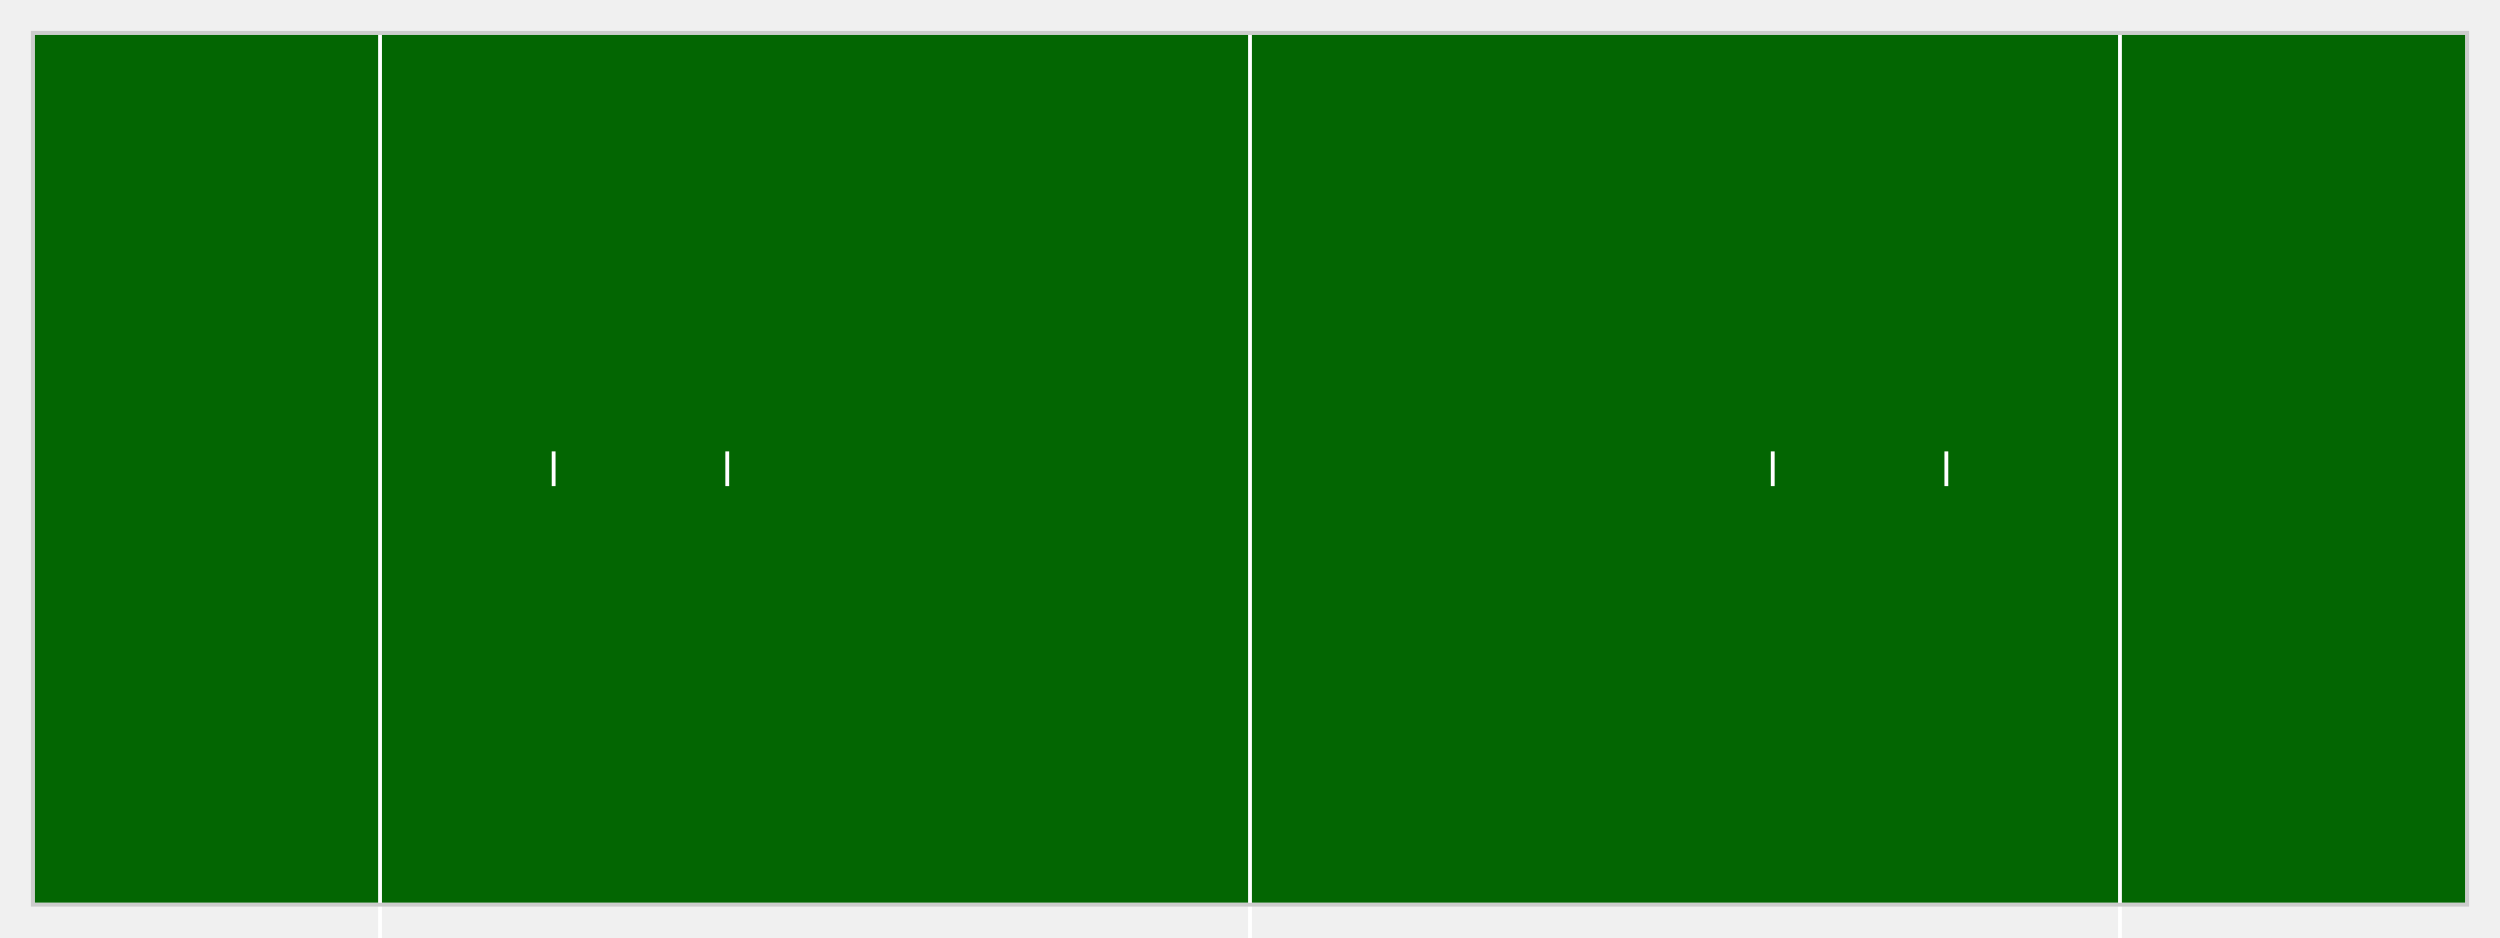
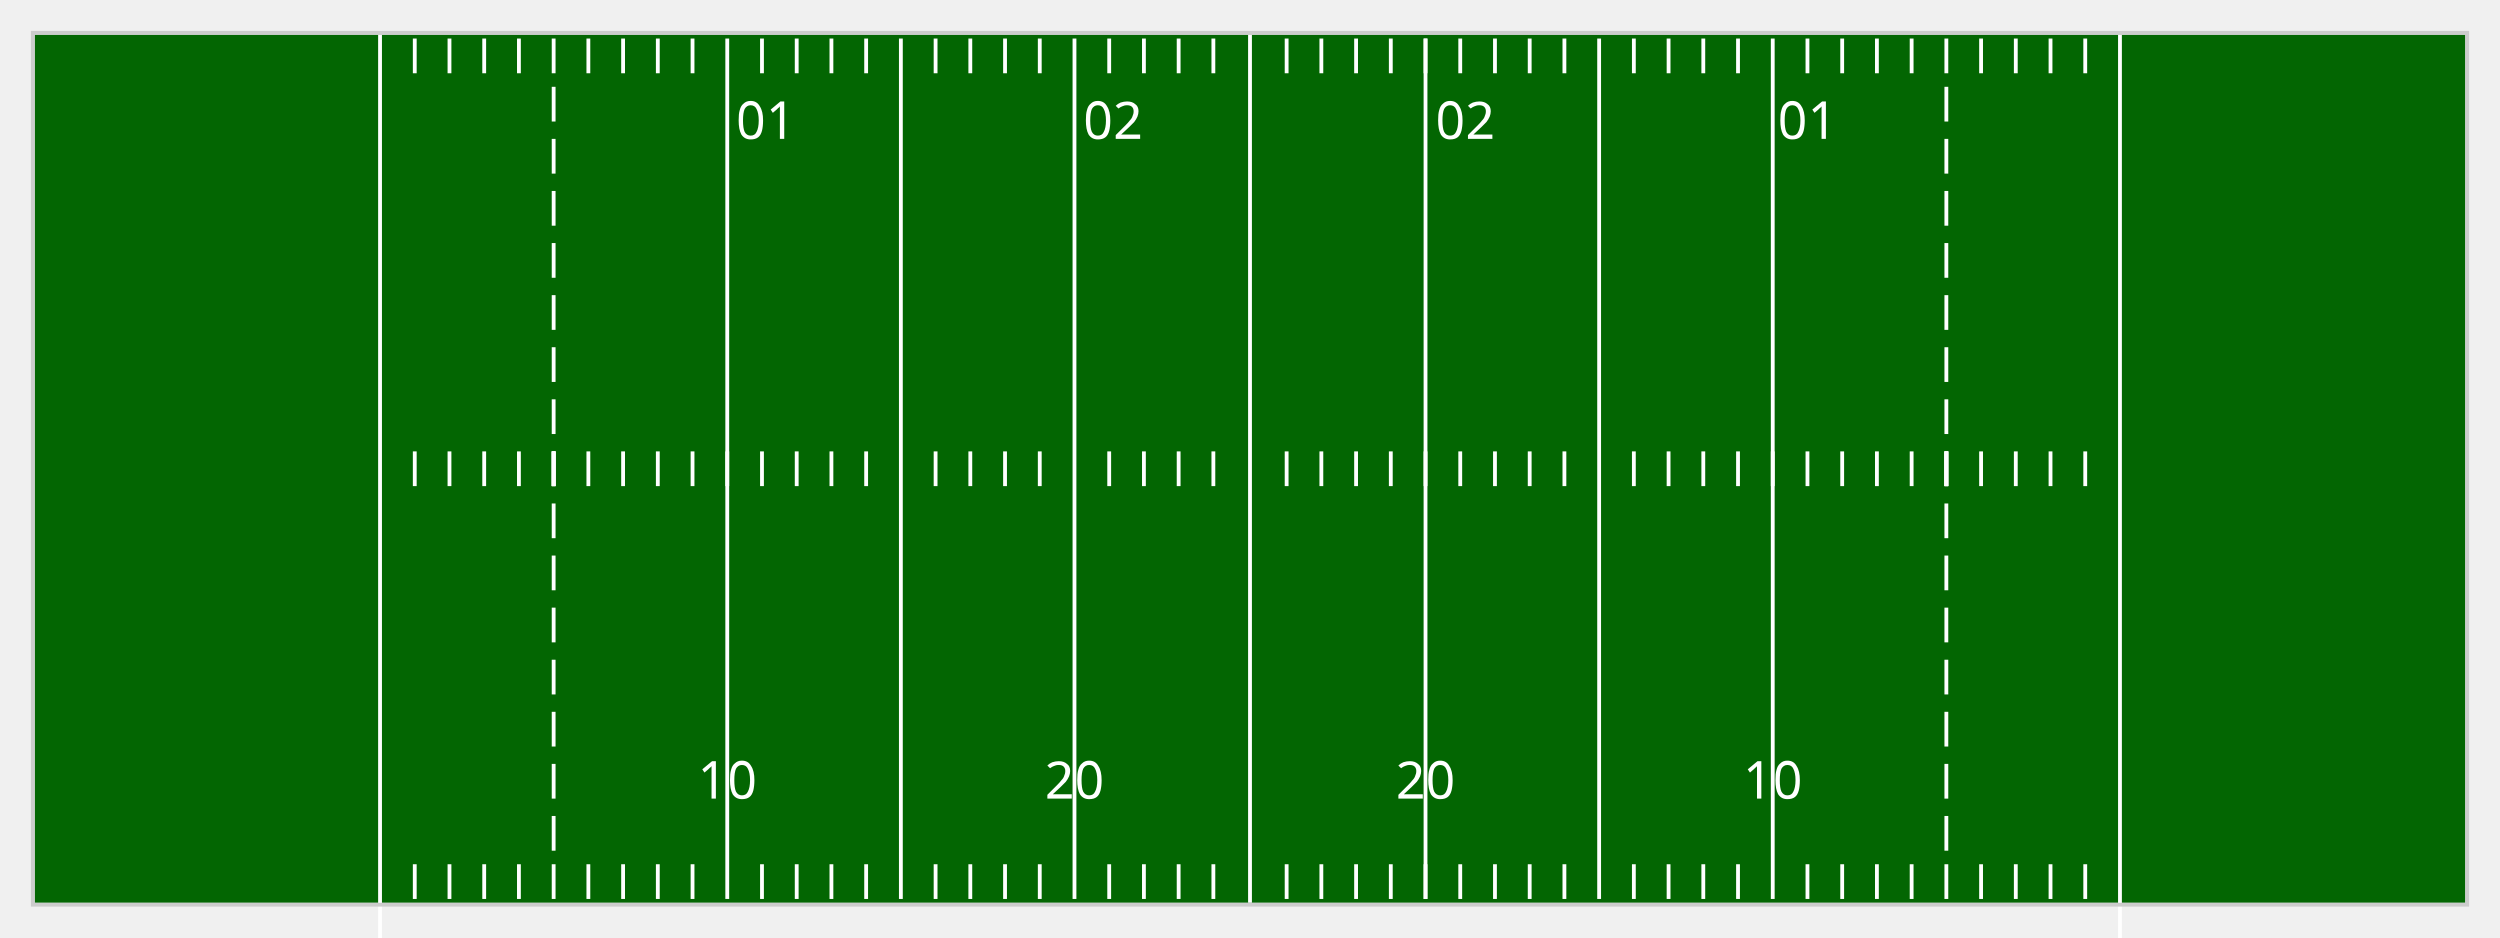
<svg xmlns="http://www.w3.org/2000/svg" id="flag-football-svg" width="100%" viewBox=" -1 -1 72 27">
  <g id="transformations">
    <clipPath id="clipBorder">
      <rect id="background" x="0" width="70" y="0" height="25" />
    </clipPath>
    <rect id="background" x="0" width="70" y="0" height="25" fill="#036602" />
-     <line id="center-line" x1="35" x2="35" y1="0" y2="70" stroke-width="0.11" stroke="white" fill="transparent" />
+     <line id="center-line" x1="35" x2="35" y1="0" y2="25" stroke-width="0.11" stroke="white" fill="transparent" />
    <line id="left-goal-line" x1="9.945" x2="9.945" y1="0" y2="70" stroke-width="0.11" stroke="white" fill="transparent" />
    <line id="left-1-pt-try-line" x1="14.945" x2="14.945" y1="12" y2="13" stroke-width="0.11" stroke="white" fill="transparent" />
    <line id="left-2-pt-try-line" x1="19.945" x2="19.945" y1="12" y2="13" stroke-width="0.11" stroke="white" fill="transparent" />
    <line id="right-goal-line" x1="60.055" x2="60.055" y1="0" y2="70" stroke-width="0.11" stroke="white" fill="transparent" />
    <line id="right-1-pt-try-line" x1="55.055" x2="55.055" y1="12" y2="13" stroke-width="0.11" stroke="white" fill="transparent" />
    <line id="right-2-pt-try-line" x1="50.055" x2="50.055" y1="12" y2="13" stroke-width="0.11" stroke="white" fill="transparent" />
+     <g id="five-yard-lines">
+       <line id="left-5-yd-line-top" x1="14.945" x2="14.945" y1="13" y2="1.11" stroke-width="0.11" stroke="white" stroke-dasharray="1 0.5" fill="transparent" />
+       <line id="left-5-yd-line-bottom" x1="14.945" x2="14.945" y1="12" y2="23.89" stroke-width="0.11" stroke="white" stroke-dasharray="1 0.5" fill="transparent" />
+       <line id="left-10-yd-line" x1="19.945" x2="19.945" y1="0.11" y2="24.89" stroke-width="0.11" stroke="white" fill="transparent" />
+       <line id="left-15-yd-line" x1="24.945" x2="24.945" y1="0.11" y2="24.89" stroke-width="0.11" stroke="white" fill="transparent" />
+       <line id="left-20-yd-line" x1="29.945" x2="29.945" y1="0.11" y2="24.89" stroke-width="0.11" stroke="white" fill="transparent" />
+       <line id="right-5-yd-line-top" x1="55.055" x2="55.055" y1="13" y2="1.11" stroke-width="0.11" stroke="white" stroke-dasharray="1 0.5" fill="transparent" />
+       <line id="right-5-yd-line-bottom" x1="55.055" x2="55.055" y1="12" y2="23.89" stroke-width="0.11" stroke="white" stroke-dasharray="1 0.5" fill="transparent" />
+       <line id="right-10-yd-line" x1="50.055" x2="50.055" y1="0.11" y2="24.89" stroke-width="0.11" stroke="white" fill="transparent" />
+       <line id="right-15-yd-line" x1="45.055" x2="45.055" y1="0.11" y2="24.89" stroke-width="0.11" stroke="white" fill="transparent" />
+       <line id="right-20-yd-line" x1="40.055" x2="40.055" y1="0.11" y2="24.89" stroke-width="0.11" stroke="white" fill="transparent" />
+     </g>
+     <g id="top-markers">
+       <g id="top-left-yd-markers">
+         <g id="top-left-1-5-markers">
+           <line x1="14.945" x2="14.945" y1="0.11" y2="1.11" stroke-width="0.11" stroke="white" fill="transparent" />
+           <line x1="13.945" x2="13.945" y1="0.11" y2="1.11" stroke-width="0.11" stroke="white" fill="transparent" />
+           <line x1="12.945" x2="12.945" y1="0.11" y2="1.11" stroke-width="0.11" stroke="white" fill="transparent" />
+           <line x1="11.945" x2="11.945" y1="0.11" y2="1.11" stroke-width="0.11" stroke="white" fill="transparent" />
+           <line x1="10.945" x2="10.945" y1="0.11" y2="1.11" stroke-width="0.11" stroke="white" fill="transparent" />
+         </g>
+         <g id="top-left-5-10-markers" transform="translate(5, 0)">
+           <line x1="13.945" x2="13.945" y1="0.11" y2="1.11" stroke-width="0.11" stroke="white" fill="transparent" />
+           <line x1="12.945" x2="12.945" y1="0.11" y2="1.11" stroke-width="0.11" stroke="white" fill="transparent" />
+           <line x1="11.945" x2="11.945" y1="0.11" y2="1.11" stroke-width="0.11" stroke="white" fill="transparent" />
+           <line x1="10.945" x2="10.945" y1="0.11" y2="1.11" stroke-width="0.11" stroke="white" fill="transparent" />
+         </g>
+         <g id="top-left-10-15-markers" transform="translate(10, 0)">
+           <line x1="13.945" x2="13.945" y1="0.11" y2="1.11" stroke-width="0.11" stroke="white" fill="transparent" />
+           <line x1="12.945" x2="12.945" y1="0.11" y2="1.11" stroke-width="0.11" stroke="white" fill="transparent" />
+           <line x1="11.945" x2="11.945" y1="0.11" y2="1.11" stroke-width="0.11" stroke="white" fill="transparent" />
+           <line x1="10.945" x2="10.945" y1="0.11" y2="1.11" stroke-width="0.11" stroke="white" fill="transparent" />
+         </g>
+         <g id="top-left-15-20-markers" transform="translate(15, 0)">
+           <line x1="13.945" x2="13.945" y1="0.11" y2="1.11" stroke-width="0.11" stroke="white" fill="transparent" />
+           <line x1="12.945" x2="12.945" y1="0.11" y2="1.11" stroke-width="0.11" stroke="white" fill="transparent" />
+           <line x1="11.945" x2="11.945" y1="0.11" y2="1.11" stroke-width="0.11" stroke="white" fill="transparent" />
+           <line x1="10.945" x2="10.945" y1="0.11" y2="1.11" stroke-width="0.11" stroke="white" fill="transparent" />
+         </g>
+         <g id="top-left-20-25-markers" transform="translate(20, 0)">
+           <line x1="13.945" x2="13.945" y1="0.11" y2="1.11" stroke-width="0.11" stroke="white" fill="transparent" />
+           <line x1="12.945" x2="12.945" y1="0.11" y2="1.11" stroke-width="0.11" stroke="white" fill="transparent" />
+           <line x1="11.945" x2="11.945" y1="0.11" y2="1.11" stroke-width="0.11" stroke="white" fill="transparent" />
+           <line x1="10.945" x2="10.945" y1="0.11" y2="1.11" stroke-width="0.11" stroke="white" fill="transparent" />
+         </g>
+       </g>
+       <g id="top-right-yd-markers" transform="translate(25.11, 0)">
+         <g id="top-right-1-5-markers">
+           <line x1="14.945" x2="14.945" y1="0.11" y2="1.11" stroke-width="0.11" stroke="white" fill="transparent" />
+           <line x1="13.945" x2="13.945" y1="0.11" y2="1.11" stroke-width="0.11" stroke="white" fill="transparent" />
+           <line x1="12.945" x2="12.945" y1="0.11" y2="1.11" stroke-width="0.11" stroke="white" fill="transparent" />
+           <line x1="11.945" x2="11.945" y1="0.11" y2="1.11" stroke-width="0.11" stroke="white" fill="transparent" />
+           <line x1="10.945" x2="10.945" y1="0.11" y2="1.11" stroke-width="0.11" stroke="white" fill="transparent" />
+         </g>
+         <g id="top-right-5-10-markers" transform="translate(5, 0)">
+           <line x1="13.945" x2="13.945" y1="0.11" y2="1.11" stroke-width="0.11" stroke="white" fill="transparent" />
+           <line x1="12.945" x2="12.945" y1="0.11" y2="1.11" stroke-width="0.11" stroke="white" fill="transparent" />
+           <line x1="11.945" x2="11.945" y1="0.11" y2="1.11" stroke-width="0.11" stroke="white" fill="transparent" />
+           <line x1="10.945" x2="10.945" y1="0.11" y2="1.11" stroke-width="0.11" stroke="white" fill="transparent" />
+         </g>
+         <g id="top-right-10-15-markers" transform="translate(10, 0)">
+           <line x1="13.945" x2="13.945" y1="0.11" y2="1.11" stroke-width="0.11" stroke="white" fill="transparent" />
+           <line x1="12.945" x2="12.945" y1="0.11" y2="1.11" stroke-width="0.11" stroke="white" fill="transparent" />
+           <line x1="11.945" x2="11.945" y1="0.11" y2="1.11" stroke-width="0.11" stroke="white" fill="transparent" />
+           <line x1="10.945" x2="10.945" y1="0.11" y2="1.11" stroke-width="0.11" stroke="white" fill="transparent" />
+         </g>
+         <g id="top-right-15-20-markers" transform="translate(15, 0)">
+           <line x1="13.945" x2="13.945" y1="0.11" y2="1.11" stroke-width="0.11" stroke="white" fill="transparent" />
+           <line x1="12.945" x2="12.945" y1="0.11" y2="1.11" stroke-width="0.11" stroke="white" fill="transparent" />
+           <line x1="11.945" x2="11.945" y1="0.11" y2="1.11" stroke-width="0.11" stroke="white" fill="transparent" />
+           <line x1="10.945" x2="10.945" y1="0.11" y2="1.11" stroke-width="0.11" stroke="white" fill="transparent" />
+         </g>
+         <g id="top-right-20-25-markers" transform="translate(20, 0)">
+           <line x1="13.945" x2="13.945" y1="0.11" y2="1.11" stroke-width="0.11" stroke="white" fill="transparent" />
+           <line x1="12.945" x2="12.945" y1="0.11" y2="1.11" stroke-width="0.11" stroke="white" fill="transparent" />
+           <line x1="11.945" x2="11.945" y1="0.11" y2="1.11" stroke-width="0.11" stroke="white" fill="transparent" />
+           <line x1="10.945" x2="10.945" y1="0.11" y2="1.11" stroke-width="0.11" stroke="white" fill="transparent" />
+           <line x1="9.945" x2="9.945" y1="0.11" y2="1.11" stroke-width="0.11" stroke="white" fill="transparent" />
+         </g>
+       </g>
+     </g>
+     <g id="bottom-markers" transform="translate(0, 23.78)">
+       <g id="bottom-left-yd-markers">
+         <g id="bottom-left-1-5-markers">
+           <line x1="14.945" x2="14.945" y1="0.11" y2="1.11" stroke-width="0.11" stroke="white" fill="transparent" />
+           <line x1="13.945" x2="13.945" y1="0.11" y2="1.11" stroke-width="0.11" stroke="white" fill="transparent" />
+           <line x1="12.945" x2="12.945" y1="0.11" y2="1.11" stroke-width="0.11" stroke="white" fill="transparent" />
+           <line x1="11.945" x2="11.945" y1="0.11" y2="1.11" stroke-width="0.11" stroke="white" fill="transparent" />
+           <line x1="10.945" x2="10.945" y1="0.11" y2="1.11" stroke-width="0.11" stroke="white" fill="transparent" />
+         </g>
+         <g id="bottom-left-5-10-markers" transform="translate(5, 0)">
+           <line x1="13.945" x2="13.945" y1="0.11" y2="1.11" stroke-width="0.11" stroke="white" fill="transparent" />
+           <line x1="12.945" x2="12.945" y1="0.11" y2="1.11" stroke-width="0.11" stroke="white" fill="transparent" />
+           <line x1="11.945" x2="11.945" y1="0.11" y2="1.11" stroke-width="0.11" stroke="white" fill="transparent" />
+           <line x1="10.945" x2="10.945" y1="0.11" y2="1.11" stroke-width="0.11" stroke="white" fill="transparent" />
+         </g>
+         <g id="bottom-left-10-15-markers" transform="translate(10, 0)">
+           <line x1="13.945" x2="13.945" y1="0.11" y2="1.11" stroke-width="0.11" stroke="white" fill="transparent" />
+           <line x1="12.945" x2="12.945" y1="0.11" y2="1.11" stroke-width="0.11" stroke="white" fill="transparent" />
+           <line x1="11.945" x2="11.945" y1="0.11" y2="1.11" stroke-width="0.11" stroke="white" fill="transparent" />
+           <line x1="10.945" x2="10.945" y1="0.11" y2="1.11" stroke-width="0.11" stroke="white" fill="transparent" />
+         </g>
+         <g id="bottom-left-15-20-markers" transform="translate(15, 0)">
+           <line x1="13.945" x2="13.945" y1="0.11" y2="1.11" stroke-width="0.11" stroke="white" fill="transparent" />
+           <line x1="12.945" x2="12.945" y1="0.11" y2="1.11" stroke-width="0.11" stroke="white" fill="transparent" />
+           <line x1="11.945" x2="11.945" y1="0.11" y2="1.11" stroke-width="0.11" stroke="white" fill="transparent" />
+           <line x1="10.945" x2="10.945" y1="0.11" y2="1.11" stroke-width="0.11" stroke="white" fill="transparent" />
+         </g>
+         <g id="bottom-left-20-25-markers" transform="translate(20, 0)">
+           <line x1="13.945" x2="13.945" y1="0.11" y2="1.11" stroke-width="0.11" stroke="white" fill="transparent" />
+           <line x1="12.945" x2="12.945" y1="0.11" y2="1.11" stroke-width="0.11" stroke="white" fill="transparent" />
+           <line x1="11.945" x2="11.945" y1="0.11" y2="1.11" stroke-width="0.11" stroke="white" fill="transparent" />
+           <line x1="10.945" x2="10.945" y1="0.11" y2="1.11" stroke-width="0.11" stroke="white" fill="transparent" />
+         </g>
+       </g>
+       <g id="bottom-right-yd-markers" transform="translate(25.11, 0)">
+         <g id="bottom-right-1-5-markers">
+           <line x1="14.945" x2="14.945" y1="0.11" y2="1.11" stroke-width="0.11" stroke="white" fill="transparent" />
+           <line x1="13.945" x2="13.945" y1="0.11" y2="1.11" stroke-width="0.11" stroke="white" fill="transparent" />
+           <line x1="12.945" x2="12.945" y1="0.11" y2="1.11" stroke-width="0.11" stroke="white" fill="transparent" />
+           <line x1="11.945" x2="11.945" y1="0.11" y2="1.11" stroke-width="0.11" stroke="white" fill="transparent" />
+           <line x1="10.945" x2="10.945" y1="0.11" y2="1.11" stroke-width="0.11" stroke="white" fill="transparent" />
+         </g>
+         <g id="bottom-right-5-10-markers" transform="translate(5, 0)">
+           <line x1="13.945" x2="13.945" y1="0.11" y2="1.11" stroke-width="0.11" stroke="white" fill="transparent" />
+           <line x1="12.945" x2="12.945" y1="0.11" y2="1.11" stroke-width="0.11" stroke="white" fill="transparent" />
+           <line x1="11.945" x2="11.945" y1="0.11" y2="1.11" stroke-width="0.11" stroke="white" fill="transparent" />
+           <line x1="10.945" x2="10.945" y1="0.11" y2="1.11" stroke-width="0.11" stroke="white" fill="transparent" />
+         </g>
+         <g id="bottom-right-10-15-markers" transform="translate(10, 0)">
+           <line x1="13.945" x2="13.945" y1="0.11" y2="1.11" stroke-width="0.11" stroke="white" fill="transparent" />
+           <line x1="12.945" x2="12.945" y1="0.11" y2="1.11" stroke-width="0.11" stroke="white" fill="transparent" />
+           <line x1="11.945" x2="11.945" y1="0.11" y2="1.11" stroke-width="0.11" stroke="white" fill="transparent" />
+           <line x1="10.945" x2="10.945" y1="0.11" y2="1.11" stroke-width="0.11" stroke="white" fill="transparent" />
+         </g>
+         <g id="bottom-right-15-20-markers" transform="translate(15, 0)">
+           <line x1="13.945" x2="13.945" y1="0.11" y2="1.11" stroke-width="0.11" stroke="white" fill="transparent" />
+           <line x1="12.945" x2="12.945" y1="0.11" y2="1.11" stroke-width="0.11" stroke="white" fill="transparent" />
+           <line x1="11.945" x2="11.945" y1="0.11" y2="1.11" stroke-width="0.11" stroke="white" fill="transparent" />
+           <line x1="10.945" x2="10.945" y1="0.11" y2="1.11" stroke-width="0.11" stroke="white" fill="transparent" />
+         </g>
+         <g id="bottom-right-20-25-markers" transform="translate(20, 0)">
+           <line x1="13.945" x2="13.945" y1="0.11" y2="1.11" stroke-width="0.11" stroke="white" fill="transparent" />
+           <line x1="12.945" x2="12.945" y1="0.11" y2="1.11" stroke-width="0.11" stroke="white" fill="transparent" />
+           <line x1="11.945" x2="11.945" y1="0.11" y2="1.11" stroke-width="0.11" stroke="white" fill="transparent" />
+           <line x1="10.945" x2="10.945" y1="0.11" y2="1.11" stroke-width="0.11" stroke="white" fill="transparent" />
+           <line x1="9.945" x2="9.945" y1="0.11" y2="1.11" stroke-width="0.11" stroke="white" fill="transparent" />
+         </g>
+       </g>
+     </g>
+     <g id="center-markers" transform="translate(0, 11.89)">
+       <g id="center-left-yd-markers">
+         <g id="center-left-1-5-markers">
+           <line x1="14.945" x2="14.945" y1="0.11" y2="1.11" stroke-width="0.11" stroke="white" fill="transparent" />
+           <line x1="13.945" x2="13.945" y1="0.11" y2="1.11" stroke-width="0.11" stroke="white" fill="transparent" />
+           <line x1="12.945" x2="12.945" y1="0.11" y2="1.11" stroke-width="0.11" stroke="white" fill="transparent" />
+           <line x1="11.945" x2="11.945" y1="0.11" y2="1.11" stroke-width="0.11" stroke="white" fill="transparent" />
+           <line x1="10.945" x2="10.945" y1="0.11" y2="1.11" stroke-width="0.11" stroke="white" fill="transparent" />
+         </g>
+         <g id="center-left-5-10-markers" transform="translate(5, 0)">
+           <line x1="13.945" x2="13.945" y1="0.11" y2="1.11" stroke-width="0.11" stroke="white" fill="transparent" />
+           <line x1="12.945" x2="12.945" y1="0.11" y2="1.11" stroke-width="0.11" stroke="white" fill="transparent" />
+           <line x1="11.945" x2="11.945" y1="0.11" y2="1.11" stroke-width="0.11" stroke="white" fill="transparent" />
+           <line x1="10.945" x2="10.945" y1="0.11" y2="1.11" stroke-width="0.11" stroke="white" fill="transparent" />
+         </g>
+         <g id="center-left-10-15-markers" transform="translate(10, 0)">
+           <line x1="13.945" x2="13.945" y1="0.11" y2="1.11" stroke-width="0.11" stroke="white" fill="transparent" />
+           <line x1="12.945" x2="12.945" y1="0.11" y2="1.11" stroke-width="0.11" stroke="white" fill="transparent" />
+           <line x1="11.945" x2="11.945" y1="0.11" y2="1.11" stroke-width="0.11" stroke="white" fill="transparent" />
+           <line x1="10.945" x2="10.945" y1="0.11" y2="1.11" stroke-width="0.11" stroke="white" fill="transparent" />
+         </g>
+         <g id="center-left-15-20-markers" transform="translate(15, 0)">
+           <line x1="13.945" x2="13.945" y1="0.11" y2="1.11" stroke-width="0.11" stroke="white" fill="transparent" />
+           <line x1="12.945" x2="12.945" y1="0.11" y2="1.11" stroke-width="0.11" stroke="white" fill="transparent" />
+           <line x1="11.945" x2="11.945" y1="0.11" y2="1.11" stroke-width="0.11" stroke="white" fill="transparent" />
+           <line x1="10.945" x2="10.945" y1="0.11" y2="1.11" stroke-width="0.11" stroke="white" fill="transparent" />
+         </g>
+         <g id="center-left-20-25-markers" transform="translate(20, 0)">
+           <line x1="13.945" x2="13.945" y1="0.11" y2="1.11" stroke-width="0.11" stroke="white" fill="transparent" />
+           <line x1="12.945" x2="12.945" y1="0.11" y2="1.11" stroke-width="0.11" stroke="white" fill="transparent" />
+           <line x1="11.945" x2="11.945" y1="0.11" y2="1.11" stroke-width="0.11" stroke="white" fill="transparent" />
+           <line x1="10.945" x2="10.945" y1="0.11" y2="1.11" stroke-width="0.11" stroke="white" fill="transparent" />
+         </g>
+       </g>
+       <g id="center-right-yd-markers" transform="translate(25.11, 0)">
+         <g id="center-right-1-5-markers">
+           <line x1="14.945" x2="14.945" y1="0.11" y2="1.11" stroke-width="0.11" stroke="white" fill="transparent" />
+           <line x1="13.945" x2="13.945" y1="0.11" y2="1.11" stroke-width="0.11" stroke="white" fill="transparent" />
+           <line x1="12.945" x2="12.945" y1="0.11" y2="1.11" stroke-width="0.11" stroke="white" fill="transparent" />
+           <line x1="11.945" x2="11.945" y1="0.11" y2="1.11" stroke-width="0.11" stroke="white" fill="transparent" />
+           <line x1="10.945" x2="10.945" y1="0.11" y2="1.11" stroke-width="0.11" stroke="white" fill="transparent" />
+         </g>
+         <g id="center-right-5-10-markers" transform="translate(5, 0)">
+           <line x1="13.945" x2="13.945" y1="0.11" y2="1.11" stroke-width="0.11" stroke="white" fill="transparent" />
+           <line x1="12.945" x2="12.945" y1="0.11" y2="1.11" stroke-width="0.11" stroke="white" fill="transparent" />
+           <line x1="11.945" x2="11.945" y1="0.11" y2="1.11" stroke-width="0.11" stroke="white" fill="transparent" />
+           <line x1="10.945" x2="10.945" y1="0.11" y2="1.11" stroke-width="0.11" stroke="white" fill="transparent" />
+         </g>
+         <g id="center-right-10-15-markers" transform="translate(10, 0)">
+           <line x1="13.945" x2="13.945" y1="0.11" y2="1.11" stroke-width="0.11" stroke="white" fill="transparent" />
+           <line x1="12.945" x2="12.945" y1="0.11" y2="1.11" stroke-width="0.11" stroke="white" fill="transparent" />
+           <line x1="11.945" x2="11.945" y1="0.11" y2="1.11" stroke-width="0.11" stroke="white" fill="transparent" />
+           <line x1="10.945" x2="10.945" y1="0.11" y2="1.11" stroke-width="0.11" stroke="white" fill="transparent" />
+         </g>
+         <g id="center-right-15-20-markers" transform="translate(15, 0)">
+           <line x1="13.945" x2="13.945" y1="0.11" y2="1.11" stroke-width="0.11" stroke="white" fill="transparent" />
+           <line x1="12.945" x2="12.945" y1="0.11" y2="1.11" stroke-width="0.11" stroke="white" fill="transparent" />
+           <line x1="11.945" x2="11.945" y1="0.11" y2="1.11" stroke-width="0.11" stroke="white" fill="transparent" />
+           <line x1="10.945" x2="10.945" y1="0.11" y2="1.11" stroke-width="0.11" stroke="white" fill="transparent" />
+         </g>
+         <g id="center-right-20-25-markers" transform="translate(20, 0)">
+           <line x1="13.945" x2="13.945" y1="0.11" y2="1.11" stroke-width="0.11" stroke="white" fill="transparent" />
+           <line x1="12.945" x2="12.945" y1="0.11" y2="1.11" stroke-width="0.11" stroke="white" fill="transparent" />
+           <line x1="11.945" x2="11.945" y1="0.11" y2="1.11" stroke-width="0.11" stroke="white" fill="transparent" />
+           <line x1="10.945" x2="10.945" y1="0.11" y2="1.11" stroke-width="0.11" stroke="white" fill="transparent" />
+           <line x1="9.945" x2="9.945" y1="0.11" y2="1.11" stroke-width="0.11" stroke="white" fill="transparent" />
+         </g>
+       </g>
+     </g>
+     <g id="number-markers">
+       <text rotate="180" x="21.055" y="3" text-anchor="middle" style="font-size: 1.5px; fill: #FFFFFF; font-family: Domine;" textLength="2.5px" lengthAdjust="spacingAndGlyphs">01</text>
+       <text rotate="180" x="31.055" y="3" text-anchor="middle" style="font-size: 1.5px; fill: #FFFFFF; font-family: Domine;" textLength="2.5px" lengthAdjust="spacingAndGlyphs">02</text>
+       <text rotate="180" x="51.055" y="3" text-anchor="middle" style="font-size: 1.5px; fill: #FFFFFF; font-family: Domine;" textLength="2.5px" lengthAdjust="spacingAndGlyphs">01</text>
+       <text rotate="180" x="41.2" y="3" text-anchor="middle" style="font-size: 1.5px; fill: #FFFFFF; font-family: Domine;" textLength="2.5px" lengthAdjust="spacingAndGlyphs">02</text>
+       <text x="19.945" y="22" text-anchor="middle" style="font-size: 1.5px; fill: #FFFFFF; font-family: Domine;" textLength="2.5px" lengthAdjust="spacingAndGlyphs">10</text>
+       <text x="29.945" y="22" text-anchor="middle" style="font-size: 1.5px; fill: #FFFFFF; font-family: Domine;" textLength="2.5px" lengthAdjust="spacingAndGlyphs">20</text>
+       <text x="50.055" y="22" text-anchor="middle" style="font-size: 1.5px; fill: #FFFFFF; font-family: Domine;" textLength="2.5px" lengthAdjust="spacingAndGlyphs">10</text>
+       <text x="40.055" y="22" text-anchor="middle" style="font-size: 1.5px; fill: #FFFFFF; font-family: Domine;" textLength="2.5px" lengthAdjust="spacingAndGlyphs">20</text>
+     </g>
    <path id="outside-perimeter" d=" M -0.055 -0.055 L 70.055 -0.055 L 70.055 25.055 L -0.055 25.055 Z" stroke-width="0.11" stroke="#ccc" fill="transparent" />
  </g>
</svg>
